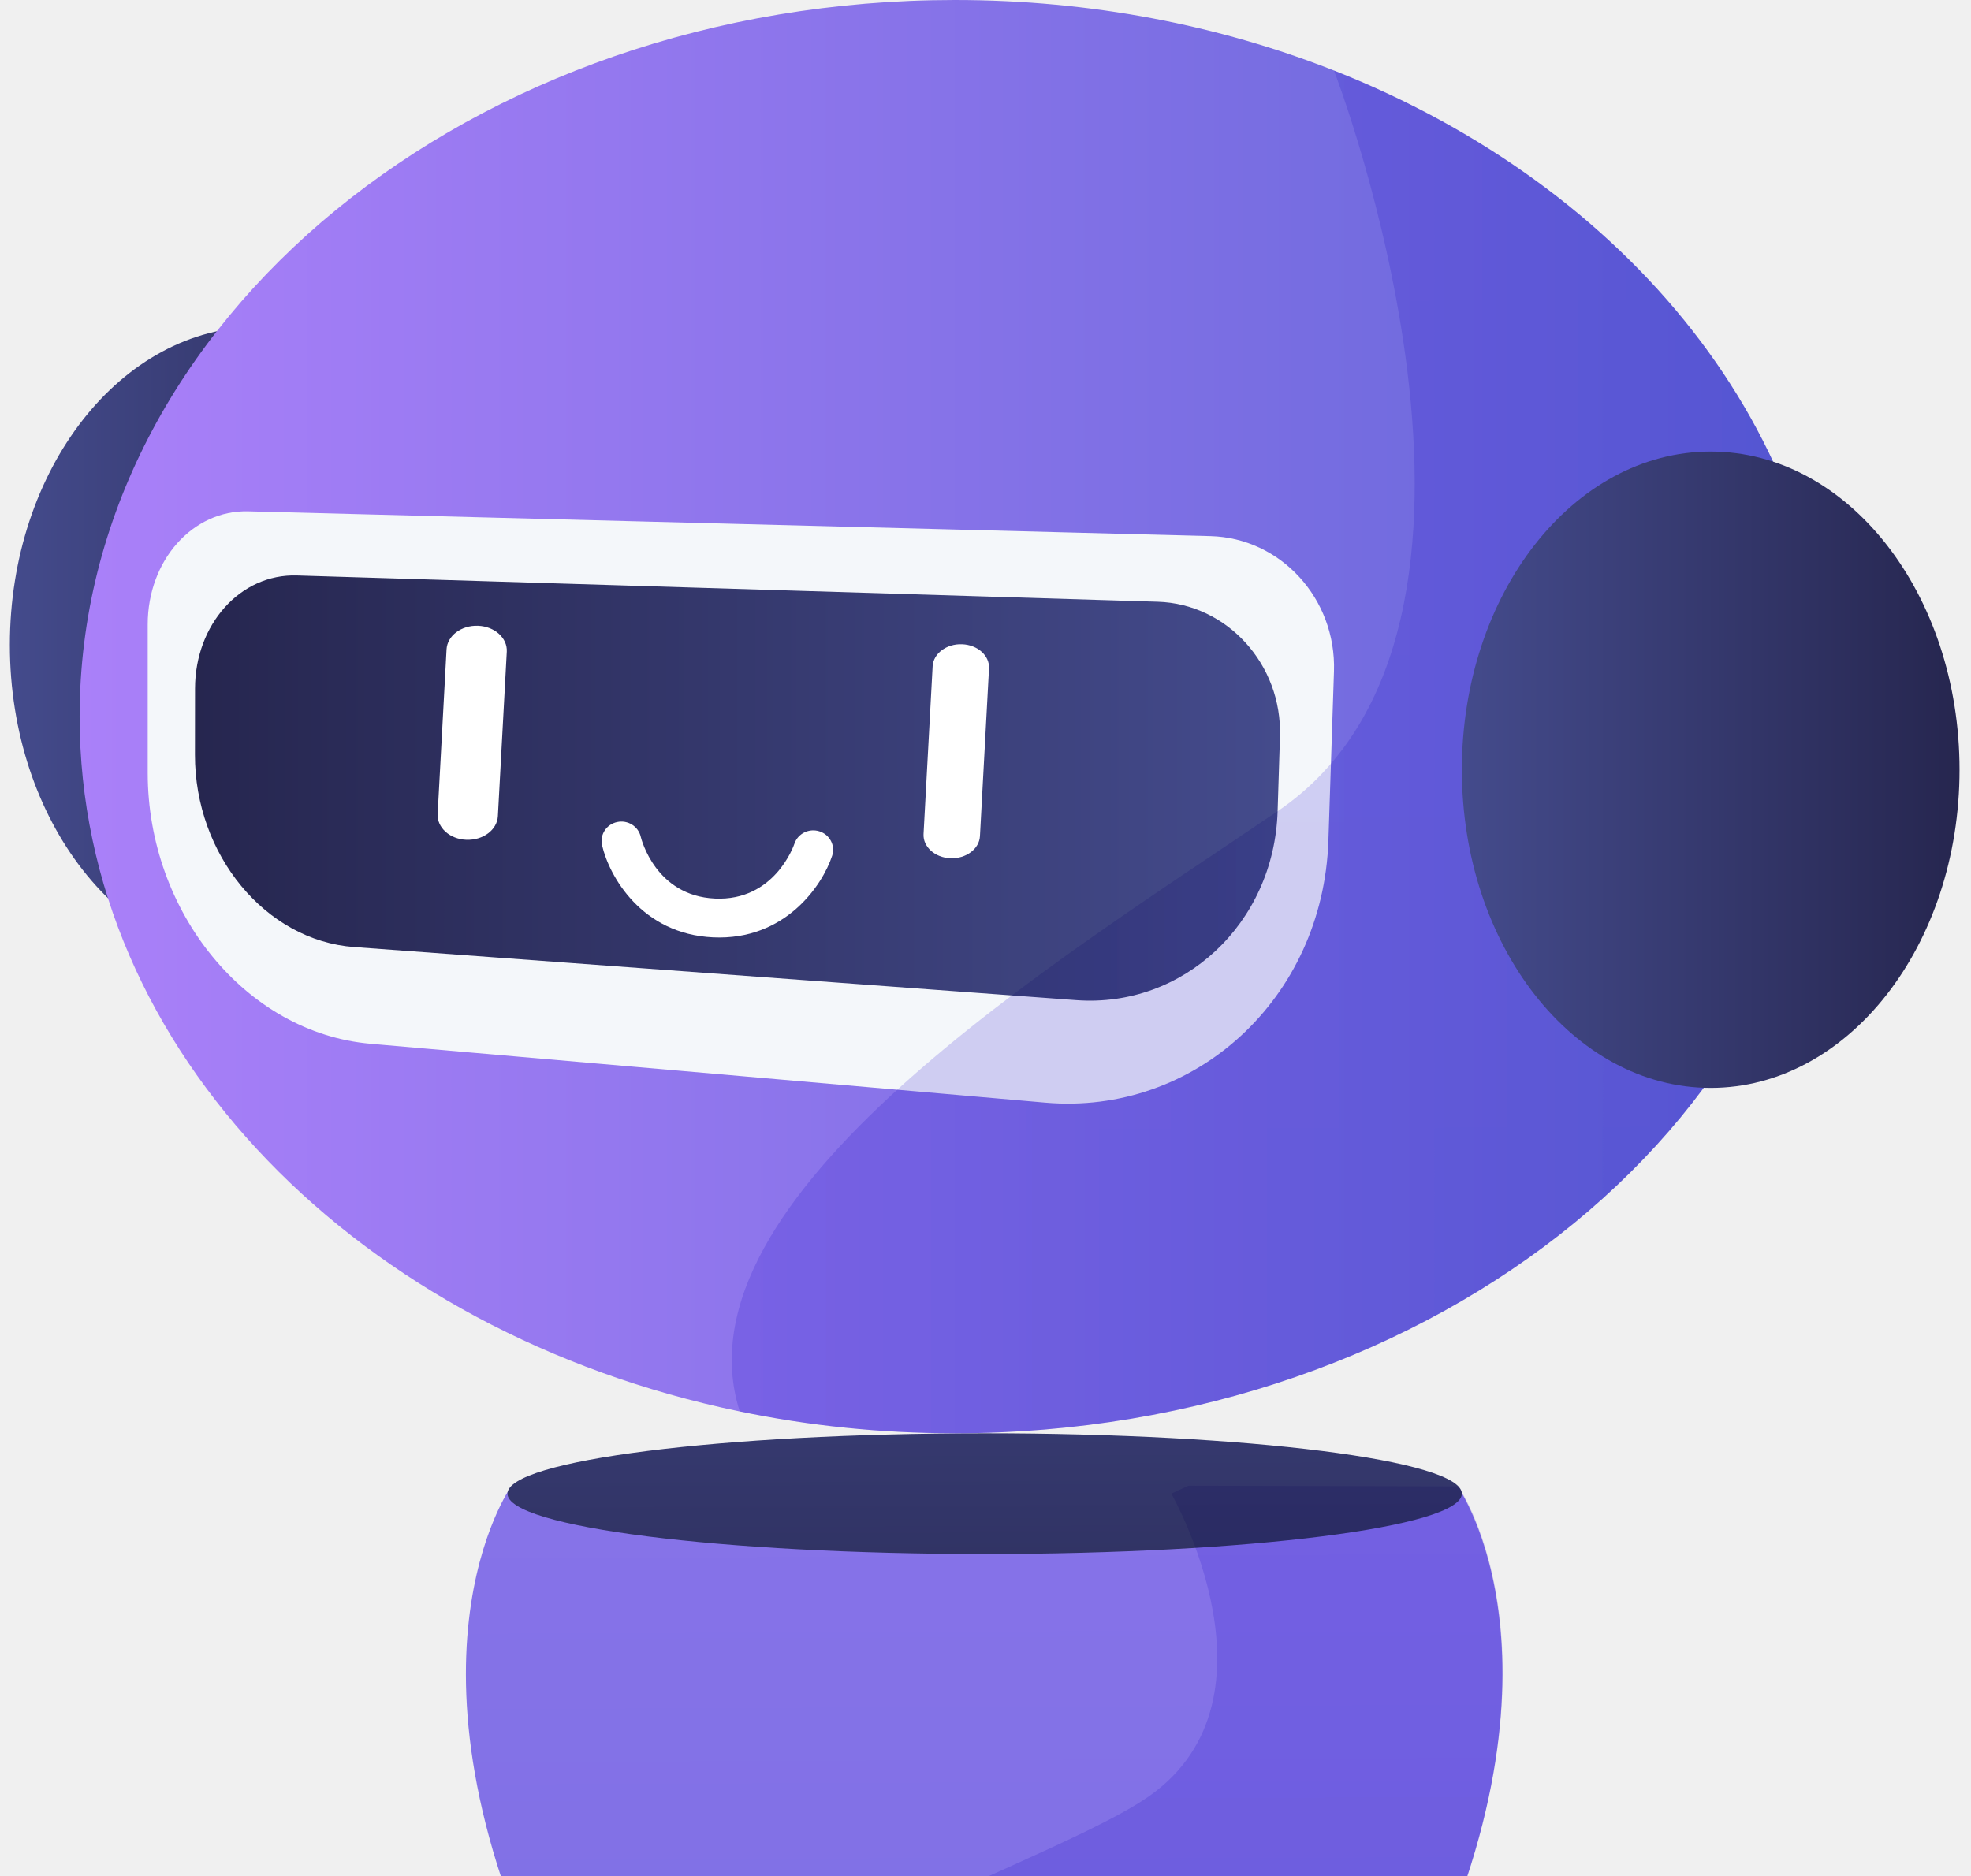
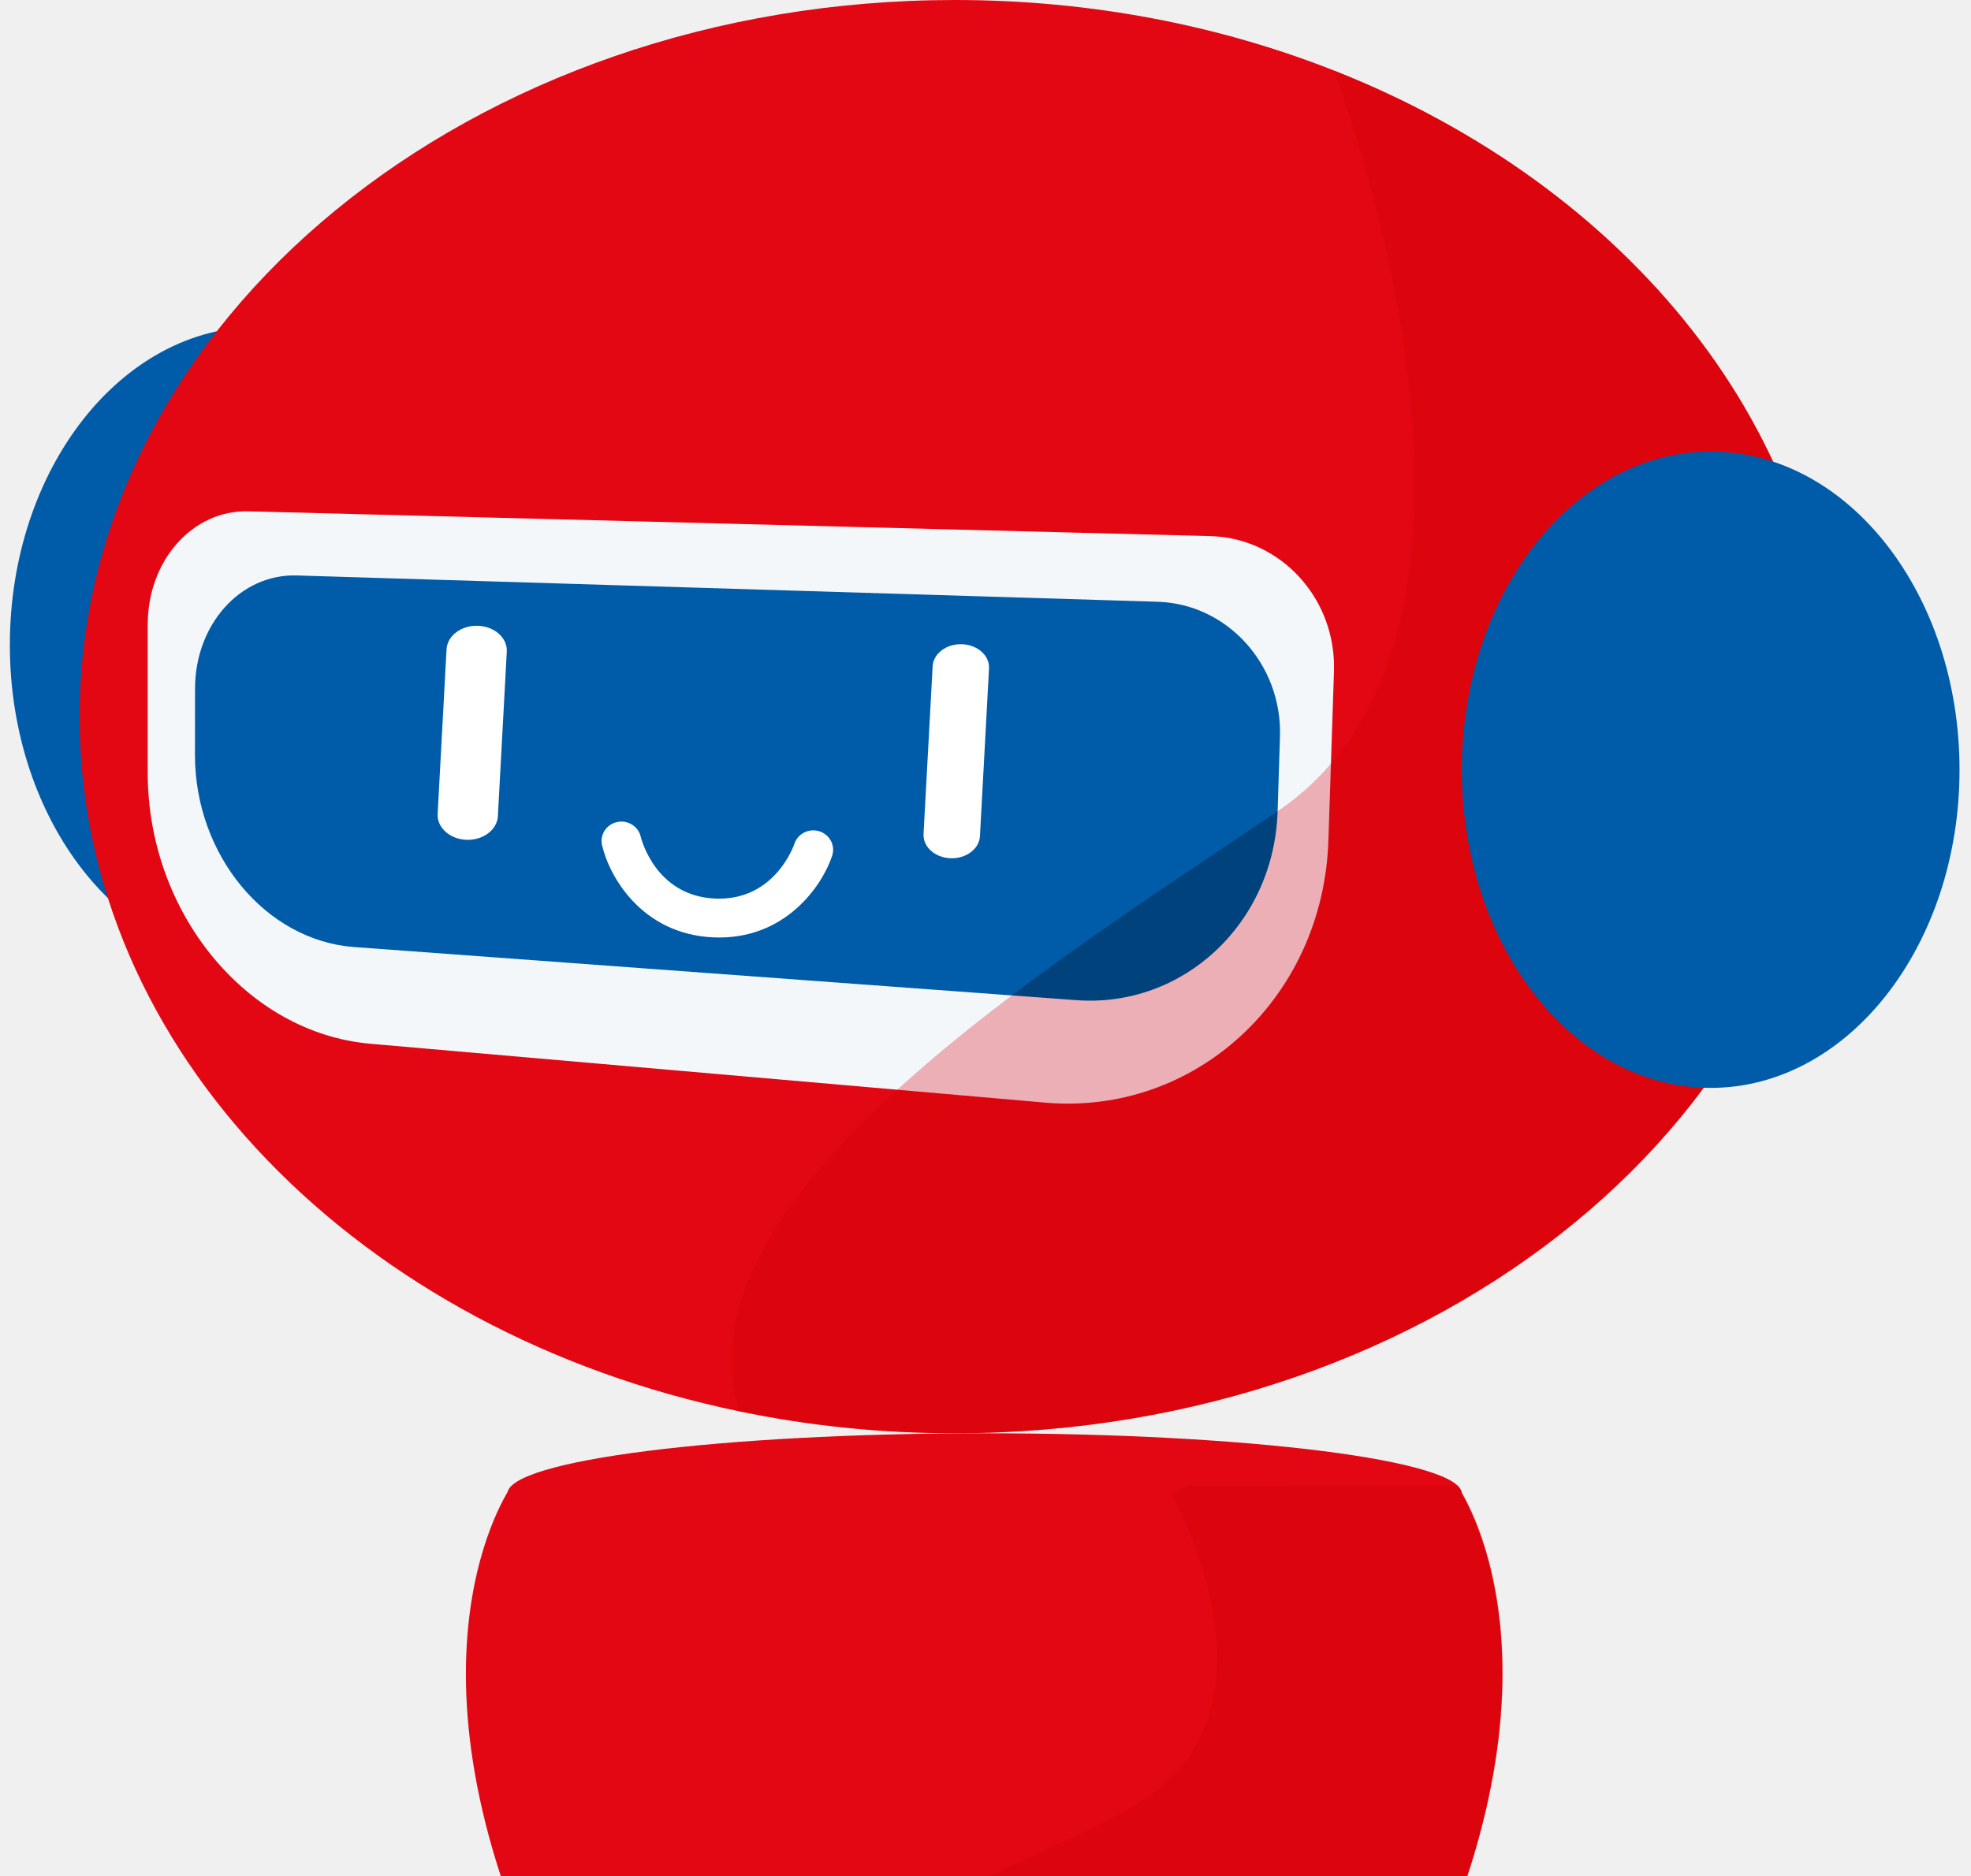
<svg xmlns="http://www.w3.org/2000/svg" width="125" height="119" viewBox="0 0 125 119" fill="none">
  <path d="M89.324 127.912C79.637 147.021 66.464 149.051 62.58 149.244V149.259C62.58 149.259 62.693 149.269 62.403 149.262C62.114 149.269 62.226 149.259 62.226 149.259V149.244C58.695 149.085 49.526 147.672 40.834 136.427C38.999 134.054 37.18 131.243 35.491 127.912C24.238 105.715 32.42 94.284 32.42 94.284L62.226 94.213V94.21L62.403 94.213L62.58 94.21V94.213L75.28 94.244L92.437 94.284C92.437 94.284 100.578 105.715 89.325 127.912H89.324Z" fill="url(#paint0_linear_15_1229)" />
  <path d="M62.446 98.578C79.16 98.578 92.709 96.863 92.709 94.748C92.709 92.632 79.16 90.917 62.446 90.917C45.732 90.917 32.183 92.632 32.183 94.748C32.183 96.863 45.732 98.578 62.446 98.578Z" fill="url(#paint1_linear_15_1229)" />
  <path style="mix-blend-mode:multiply" opacity="0.3" d="M89.325 127.912C79.639 147.021 66.465 149.051 62.581 149.244V149.259C62.581 149.259 62.694 149.269 62.404 149.262C62.115 149.269 62.227 149.259 62.227 149.259V149.244C58.697 149.085 49.527 147.672 40.835 136.427C40.884 126.073 64.921 119.036 72.431 114.236C81.931 108.165 74.287 94.748 74.287 94.748C74.655 94.573 75.012 94.405 75.371 94.244L92.482 94.284C92.482 94.284 100.579 105.715 89.325 127.912Z" fill="url(#paint2_linear_15_1229)" />
  <path d="M16.405 61.094C25.121 61.094 32.186 52.058 32.186 40.912C32.186 29.766 25.121 20.73 16.405 20.73C7.69 20.73 0.625 29.766 0.625 40.912C0.625 52.058 7.69 61.094 16.405 61.094Z" fill="url(#paint3_linear_15_1229)" />
  <path d="M116.067 45.458C116.067 70.566 91.214 90.916 60.558 90.916C55.849 90.916 51.28 90.437 46.913 89.531C22.854 84.553 5.049 66.709 5.049 45.458C5.049 20.354 29.902 0 60.558 0C69.171 0 77.326 1.606 84.602 4.473C103.219 11.811 116.067 27.408 116.067 45.458Z" fill="url(#paint4_linear_15_1229)" />
  <path d="M23.492 66.209L66.292 69.943C75.753 70.768 83.915 63.371 84.247 53.315L84.6 42.587C84.752 37.971 81.217 34.122 76.763 34.007L15.75 32.434C12.207 32.343 9.368 35.562 9.368 39.609V49.027C9.368 57.863 15.6 65.52 23.493 66.208L23.492 66.209Z" fill="#F4F7FA" />
  <path d="M22.463 60.074L68.26 63.443C75.023 63.94 80.802 58.597 81.026 51.458L81.175 46.719C81.318 42.141 77.822 38.305 73.422 38.171L18.827 36.503C15.247 36.393 12.376 39.608 12.369 43.671L12.364 47.876C12.356 54.217 16.83 59.66 22.462 60.074H22.463Z" fill="url(#paint5_linear_15_1229)" />
  <path style="mix-blend-mode:multiply" opacity="0.3" d="M116.069 45.458C116.069 70.565 91.215 90.916 60.559 90.916C55.85 90.916 51.281 90.436 46.914 89.531C42.596 75.911 66.995 60.974 81.027 51.457C98.218 39.799 84.603 4.474 84.603 4.474C103.22 11.812 116.069 27.409 116.069 45.459V45.458Z" fill="url(#paint6_linear_15_1229)" />
  <path d="M108.491 69.008C117.207 69.008 124.272 59.972 124.272 48.825C124.272 37.679 117.207 28.643 108.491 28.643C99.776 28.643 92.711 37.679 92.711 48.825C92.711 59.972 99.776 69.008 108.491 69.008Z" fill="url(#paint7_linear_15_1229)" />
  <path d="M29.58 53.271C28.525 53.231 27.708 52.495 27.755 51.629L28.32 41.191C28.367 40.325 29.26 39.655 30.315 39.695C31.369 39.735 32.187 40.471 32.14 41.337L31.575 51.774C31.528 52.64 30.634 53.31 29.58 53.27L29.58 53.271Z" fill="white" />
  <path d="M60.279 54.441C59.292 54.403 58.527 53.714 58.571 52.903L59.147 42.266C59.191 41.455 60.027 40.827 61.014 40.865C62.002 40.902 62.767 41.591 62.723 42.402L62.148 53.039C62.104 53.851 61.267 54.478 60.279 54.441Z" fill="white" />
  <path d="M45.228 59.459C40.664 59.251 38.623 55.545 38.182 53.614C38.031 52.949 38.456 52.291 39.135 52.145C39.813 51.996 40.486 52.416 40.637 53.081C40.673 53.228 41.579 56.827 45.342 56.998C49.105 57.169 50.333 53.667 50.383 53.517C50.599 52.875 51.308 52.522 51.967 52.733C52.625 52.944 52.988 53.632 52.777 54.277C52.162 56.16 49.794 59.666 45.23 59.459L45.228 59.459Z" fill="white" />
  <defs>
    <linearGradient id="paint0_linear_15_1229" x1="61.636" y1="-75.846" x2="63.128" y2="273.261" gradientUnits="userSpaceOnUse">
-       <stop stop-color="#AA80F9" />
-       <stop offset="1" stop-color="#6165D7" />
+       <stop stop-color="#e30613" />
+       <stop offset="1" stop-color="#e30613" />
    </linearGradient>
    <linearGradient id="paint1_linear_15_1229" x1="62.328" y1="67.265" x2="62.535" y2="115.83" gradientUnits="userSpaceOnUse">
-       <stop stop-color="#444B8C" />
-       <stop offset="1" stop-color="#26264F" />
+       <stop stop-color="#e30613" />
+       <stop offset="1" stop-color="#e30613" />
    </linearGradient>
    <linearGradient id="paint2_linear_15_1229" x1="67.227" y1="-75.285" x2="68.714" y2="272.915" gradientUnits="userSpaceOnUse">
-       <stop stop-color="#AA80F9" />
-       <stop offset="1" stop-color="#6165D7" />
+       <stop stop-color="#e30613" />
+       <stop offset="1" stop-color="#e30613" />
    </linearGradient>
    <linearGradient id="paint3_linear_15_1229" x1="0.624" y1="40.912" x2="32.186" y2="40.912" gradientUnits="userSpaceOnUse">
-       <stop stop-color="#444B8C" />
-       <stop offset="1" stop-color="#26264F" />
+       <stop stop-color="#005ca9" />
+       <stop offset="1" stop-color="#005ca9" />
    </linearGradient>
-     <linearGradient id="paint4_linear_15_1229" x1="5.049" y1="45.458" x2="116.067" y2="45.458" gradientUnits="userSpaceOnUse">
-       <stop stop-color="#AA80F9" />
-       <stop offset="1" stop-color="#6165D7" />
+     <linearGradient id="paint4_linear_15_1229" x1="60.558" y1="0" x2="60.558" y2="90.916" gradientUnits="userSpaceOnUse">
+       <stop stop-color="#e30613" />
+       <stop offset="1" stop-color="#e30613" />
    </linearGradient>
-     <linearGradient id="paint5_linear_15_1229" x1="81.18" y1="49.987" x2="12.365" y2="49.987" gradientUnits="userSpaceOnUse">
-       <stop stop-color="#444B8C" />
-       <stop offset="1" stop-color="#26264F" />
+     <linearGradient id="paint5_linear_15_1229" x1="22.462" y1="36.503" x2="81.026" y2="60.074" gradientUnits="userSpaceOnUse">
+       <stop stop-color="#005ca9" />
+       <stop offset="1" stop-color="#005ca9" />
    </linearGradient>
-     <linearGradient id="paint6_linear_15_1229" x1="79.837" y1="-261.858" x2="82.174" y2="285.095" gradientUnits="userSpaceOnUse">
-       <stop stop-color="#AA80F9" />
-       <stop offset="1" stop-color="#6165D7" />
+     <linearGradient id="paint6_linear_15_1229" x1="60.559" y1="4.474" x2="116.069" y2="45.459" gradientUnits="userSpaceOnUse">
+       <stop stop-color="#e30613" />
+       <stop offset="1" stop-color="#e30613" />
    </linearGradient>
-     <linearGradient id="paint7_linear_15_1229" x1="92.711" y1="48.825" x2="124.272" y2="48.825" gradientUnits="userSpaceOnUse">
-       <stop stop-color="#444B8C" />
-       <stop offset="1" stop-color="#26264F" />
+     <linearGradient id="paint7_linear_15_1229" x1="92.711" y1="28.643" x2="108.491" y2="69.008" gradientUnits="userSpaceOnUse">
+       <stop stop-color="#005ca9" />
+       <stop offset="1" stop-color="#005ca9" />
    </linearGradient>
  </defs>
</svg>
